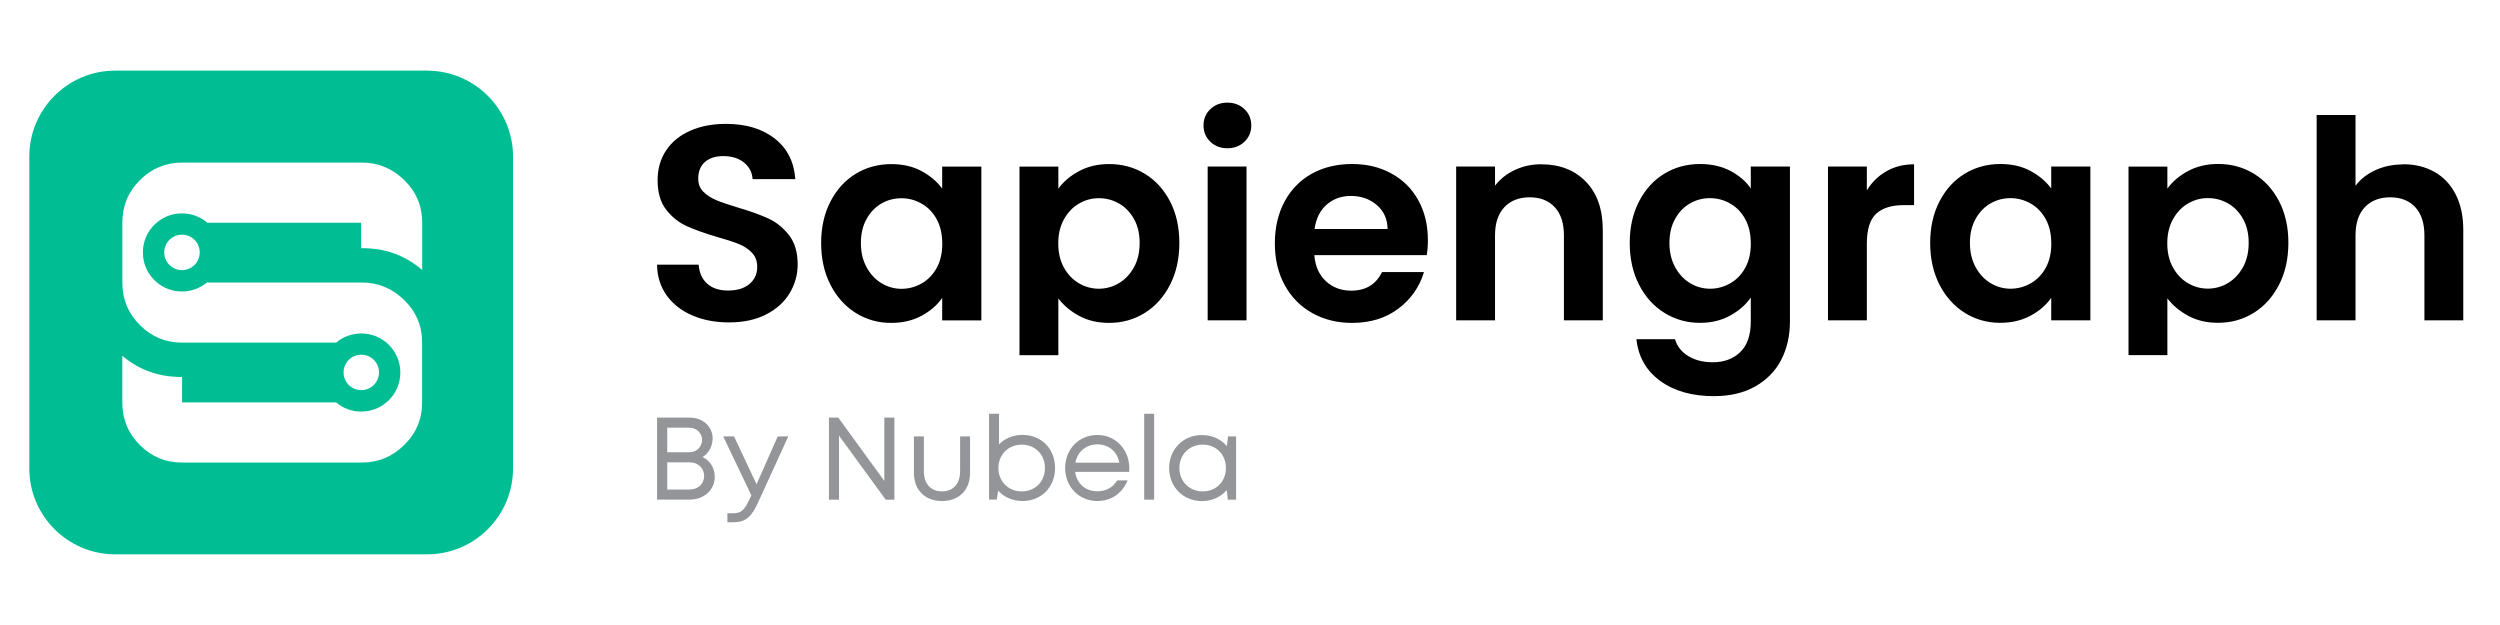
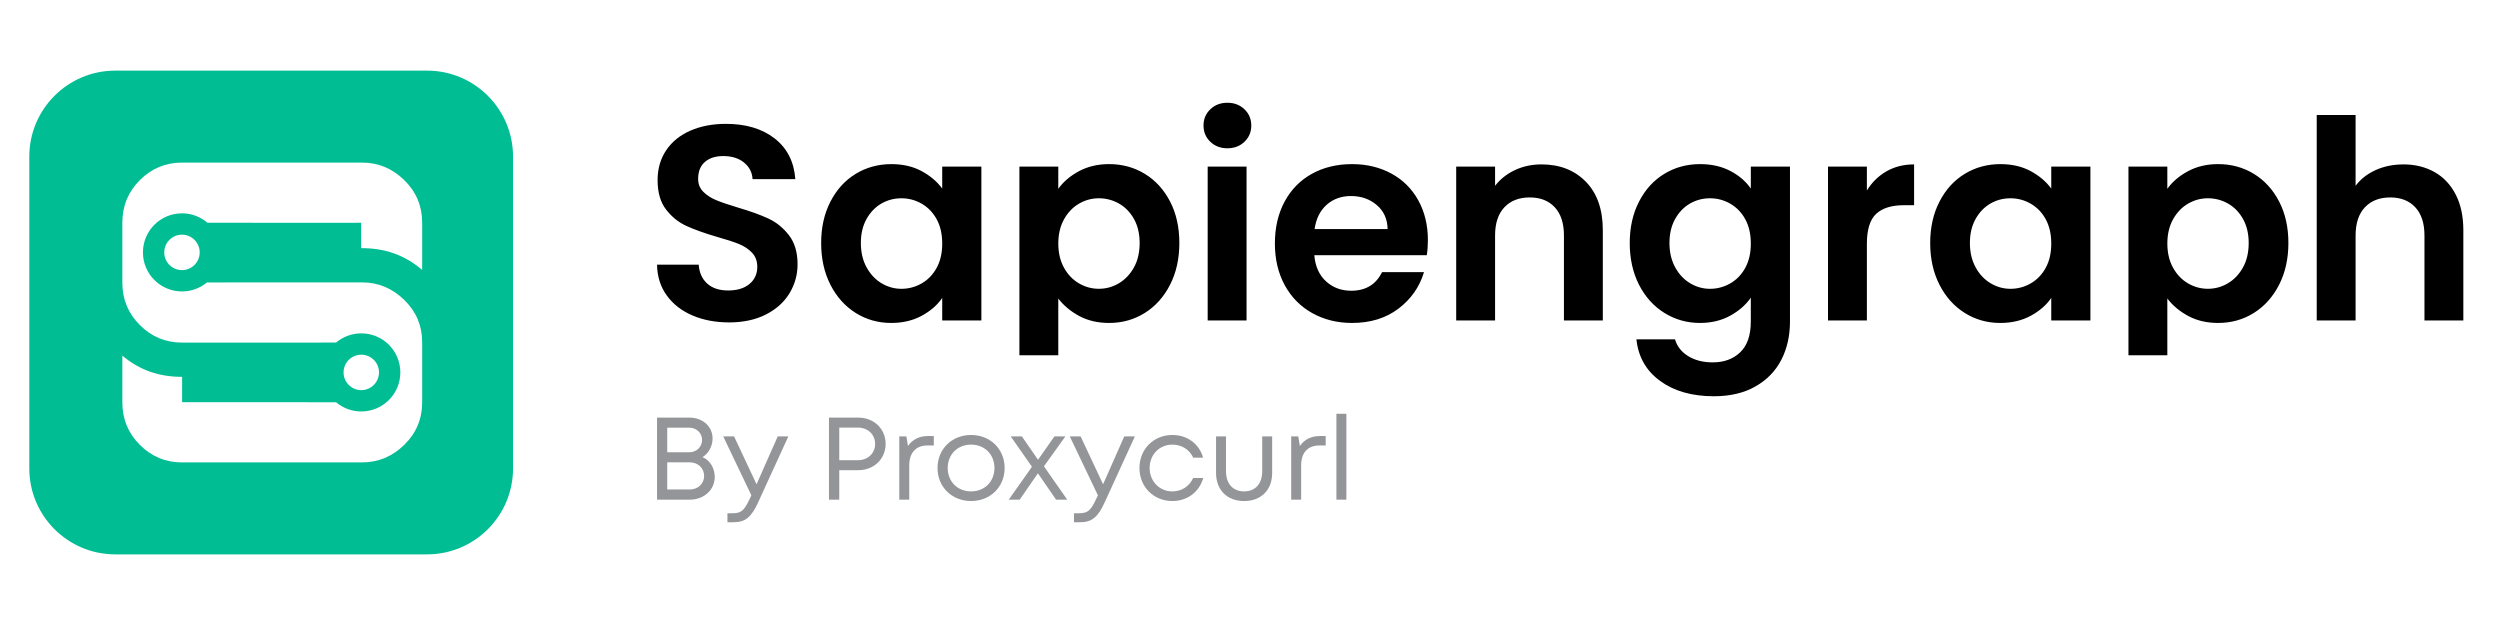
- <svg xmlns="http://www.w3.org/2000/svg" id="Layer_1" data-name="Layer 1" viewBox="0 0 512 128">
-   <defs>
-     <style>
-       .cls-1 {
-         fill: #00bd94;
-       }
- 
-       .cls-2 {
-         fill: #939598;
-       }
- 
-       .cls-3 {
-         fill-rule: evenodd;
-       }
-     </style>
-   </defs>
-   <g id="_2139447040320" data-name=" 2139447040320">
-     <g>
-       <path class="cls-3" d="M149.29,66.03c-2.77,0-5.26-.47-7.48-1.42-2.22-.95-3.97-2.31-5.26-4.09-1.29-1.78-1.95-3.89-1.99-6.31h8.53c.11,1.63,.69,2.92,1.73,3.87s2.47,1.42,4.29,1.42,3.32-.44,4.38-1.34c1.06-.89,1.59-2.06,1.59-3.5,0-1.18-.36-2.14-1.08-2.9-.72-.76-1.62-1.36-2.7-1.79s-2.57-.92-4.46-1.45c-2.58-.76-4.67-1.51-6.28-2.25-1.61-.74-2.99-1.86-4.15-3.36-1.16-1.5-1.73-3.5-1.73-6,0-2.35,.59-4.4,1.76-6.14,1.18-1.74,2.82-3.08,4.95-4.01,2.12-.93,4.55-1.39,7.28-1.39,4.09,0,7.42,1,9.98,2.99s3.97,4.77,4.24,8.33h-8.76c-.08-1.36-.65-2.49-1.73-3.38s-2.51-1.34-4.29-1.34c-1.55,0-2.8,.4-3.72,1.19-.93,.8-1.39,1.95-1.39,3.47,0,1.06,.35,1.94,1.05,2.64s1.57,1.27,2.62,1.71,2.51,.94,4.41,1.51c2.58,.76,4.68,1.52,6.31,2.27,1.63,.76,3.03,1.9,4.21,3.41,1.18,1.52,1.76,3.51,1.76,5.97,0,2.12-.55,4.09-1.65,5.92-1.1,1.82-2.71,3.27-4.83,4.35-2.12,1.08-4.64,1.62-7.56,1.62h0Zm18.88-16.27c0-3.18,.63-6.01,1.9-8.47,1.27-2.46,2.99-4.36,5.17-5.69,2.18-1.33,4.62-1.99,7.31-1.99,2.35,0,4.41,.47,6.17,1.42s3.17,2.14,4.24,3.58v-4.49h8.02v31.5h-8.02v-4.61c-1.02,1.48-2.44,2.7-4.24,3.67-1.8,.97-3.88,1.45-6.23,1.45-2.65,0-5.07-.68-7.25-2.05s-3.9-3.29-5.17-5.77c-1.27-2.48-1.9-5.34-1.9-8.56h0Zm24.8,.11c0-1.93-.38-3.59-1.14-4.98-.76-1.38-1.78-2.45-3.07-3.18-1.29-.74-2.67-1.11-4.15-1.11s-2.84,.36-4.09,1.08c-1.25,.72-2.27,1.77-3.04,3.16-.78,1.38-1.17,3.02-1.17,4.92s.39,3.55,1.17,4.98c.78,1.42,1.8,2.51,3.07,3.27s2.63,1.14,4.07,1.14,2.86-.37,4.15-1.11c1.29-.74,2.31-1.8,3.07-3.18,.76-1.38,1.14-3.04,1.14-4.98h0Zm23.77-11.21c1.02-1.44,2.44-2.64,4.24-3.61,1.8-.97,3.86-1.45,6.17-1.45,2.69,0,5.13,.66,7.31,1.99,2.18,1.33,3.9,3.21,5.17,5.66s1.9,5.28,1.9,8.5-.63,6.08-1.9,8.56-2.99,4.41-5.17,5.77c-2.18,1.36-4.62,2.05-7.31,2.05-2.31,0-4.35-.47-6.11-1.42-1.76-.95-3.19-2.14-4.29-3.58v11.62h-7.96V34.12h7.96v4.55h0Zm16.66,11.09c0-1.9-.39-3.54-1.17-4.92-.78-1.38-1.8-2.44-3.07-3.16-1.27-.72-2.64-1.08-4.12-1.08s-2.8,.37-4.07,1.11-2.29,1.81-3.07,3.21c-.78,1.4-1.17,3.05-1.17,4.95s.39,3.55,1.17,4.95,1.8,2.47,3.07,3.21c1.27,.74,2.63,1.11,4.07,1.11s2.85-.38,4.12-1.14,2.29-1.84,3.07-3.24c.78-1.4,1.17-3.07,1.17-5h0Zm17.97-19.39c-1.4,0-2.57-.44-3.5-1.34-.93-.89-1.39-2-1.39-3.33s.46-2.44,1.39-3.33c.93-.89,2.1-1.34,3.5-1.34s2.57,.44,3.5,1.34c.93,.89,1.39,2,1.39,3.33s-.46,2.44-1.39,3.33c-.93,.89-2.09,1.34-3.5,1.34Zm3.92,3.75v31.5h-7.96v-31.5h7.96Zm37.14,15.07c0,1.14-.08,2.16-.23,3.07h-23.03c.19,2.28,.99,4.06,2.39,5.35,1.4,1.29,3.13,1.93,5.17,1.93,2.96,0,5.06-1.27,6.31-3.81h8.59c-.91,3.03-2.65,5.53-5.23,7.48-2.58,1.95-5.74,2.93-9.5,2.93-3.03,0-5.75-.67-8.16-2.02-2.41-1.35-4.28-3.25-5.63-5.72-1.35-2.46-2.02-5.31-2.02-8.53s.66-6.12,1.99-8.59c1.33-2.46,3.19-4.36,5.57-5.69,2.39-1.33,5.14-1.99,8.25-1.99s5.68,.65,8.05,1.93c2.37,1.29,4.21,3.12,5.52,5.49,1.31,2.37,1.96,5.09,1.96,8.16h0Zm-8.25-2.28c-.04-2.05-.78-3.69-2.22-4.92-1.44-1.23-3.2-1.85-5.29-1.85-1.97,0-3.63,.6-4.98,1.79-1.35,1.19-2.17,2.85-2.47,4.98h14.96Zm31.5-13.25c3.75,0,6.79,1.18,9.1,3.55,2.31,2.37,3.47,5.68,3.47,9.92v18.48h-7.96v-17.4c0-2.5-.63-4.43-1.88-5.77-1.25-1.35-2.96-2.02-5.12-2.02s-3.93,.67-5.2,2.02c-1.27,1.35-1.91,3.27-1.91,5.77v17.4h-7.96v-31.5h7.96v3.92c1.06-1.37,2.42-2.44,4.07-3.21,1.65-.78,3.46-1.17,5.43-1.17h0Zm32.47-.06c2.35,0,4.42,.46,6.2,1.39,1.78,.93,3.19,2.13,4.21,3.61v-4.49h8.02v31.73c0,2.92-.59,5.52-1.76,7.82-1.18,2.29-2.94,4.11-5.29,5.46-2.35,1.35-5.19,2.02-8.53,2.02-4.47,0-8.14-1.04-11-3.13-2.86-2.09-4.48-4.93-4.86-8.53h7.9c.42,1.44,1.32,2.59,2.7,3.44,1.38,.85,3.06,1.28,5.03,1.28,2.31,0,4.19-.69,5.63-2.08,1.44-1.38,2.16-3.48,2.16-6.28v-4.89c-1.02,1.48-2.44,2.71-4.24,3.7-1.8,.99-3.86,1.48-6.17,1.48-2.65,0-5.08-.68-7.28-2.05-2.2-1.36-3.93-3.29-5.2-5.77-1.27-2.48-1.9-5.34-1.9-8.56s.63-6.01,1.9-8.47c1.27-2.46,2.99-4.36,5.17-5.69,2.18-1.33,4.62-1.99,7.31-1.99h0Zm10.41,16.26c0-1.93-.38-3.59-1.14-4.98-.76-1.38-1.78-2.45-3.07-3.18-1.29-.74-2.67-1.11-4.15-1.11s-2.84,.36-4.09,1.08c-1.25,.72-2.27,1.77-3.04,3.16-.78,1.38-1.17,3.02-1.17,4.92s.39,3.55,1.17,4.98c.78,1.42,1.8,2.51,3.07,3.27s2.63,1.14,4.07,1.14,2.86-.37,4.15-1.11c1.29-.74,2.31-1.8,3.07-3.18,.76-1.38,1.14-3.04,1.14-4.98h0Zm23.77-10.86c1.02-1.67,2.36-2.98,4.01-3.92,1.65-.95,3.54-1.42,5.66-1.42v8.36h-2.1c-2.5,0-4.39,.59-5.66,1.76-1.27,1.18-1.91,3.22-1.91,6.14v15.7h-7.96v-31.5h7.96v4.89h0Zm12.97,10.75c0-3.18,.63-6.01,1.9-8.47,1.27-2.46,2.99-4.36,5.17-5.69,2.18-1.33,4.62-1.99,7.31-1.99,2.35,0,4.41,.47,6.17,1.42,1.76,.95,3.17,2.14,4.24,3.58v-4.49h8.02v31.5h-8.02v-4.61c-1.02,1.48-2.44,2.7-4.24,3.67-1.8,.97-3.88,1.45-6.23,1.45-2.65,0-5.07-.68-7.25-2.05s-3.9-3.29-5.17-5.77c-1.27-2.48-1.9-5.34-1.9-8.56h0Zm24.8,.11c0-1.93-.38-3.59-1.14-4.98-.76-1.38-1.78-2.45-3.07-3.18-1.29-.74-2.67-1.11-4.15-1.11s-2.84,.36-4.09,1.08c-1.25,.72-2.27,1.77-3.04,3.16-.78,1.38-1.17,3.02-1.17,4.92s.39,3.55,1.17,4.98c.78,1.42,1.8,2.51,3.07,3.27s2.63,1.14,4.07,1.14,2.86-.37,4.15-1.11c1.29-.74,2.31-1.8,3.07-3.18,.76-1.38,1.14-3.04,1.14-4.98h0Zm23.77-11.21c1.02-1.44,2.44-2.64,4.24-3.61,1.8-.97,3.86-1.45,6.17-1.45,2.69,0,5.13,.66,7.31,1.99,2.18,1.33,3.9,3.21,5.17,5.66,1.27,2.45,1.9,5.28,1.9,8.5s-.63,6.08-1.9,8.56c-1.27,2.48-2.99,4.41-5.17,5.77-2.18,1.36-4.62,2.05-7.31,2.05-2.31,0-4.35-.47-6.11-1.42-1.76-.95-3.19-2.14-4.29-3.58v11.62h-7.96V34.12h7.96v4.55h0Zm16.66,11.09c0-1.9-.39-3.54-1.17-4.92-.78-1.38-1.8-2.44-3.07-3.16-1.27-.72-2.64-1.08-4.12-1.08s-2.8,.37-4.07,1.11c-1.27,.74-2.29,1.81-3.07,3.21-.78,1.4-1.17,3.05-1.17,4.95s.39,3.55,1.17,4.95,1.8,2.47,3.07,3.21c1.27,.74,2.63,1.11,4.07,1.11s2.85-.38,4.12-1.14,2.29-1.84,3.07-3.24c.78-1.4,1.17-3.07,1.17-5h0Zm31.67-16.09c2.39,0,4.51,.52,6.37,1.56,1.86,1.04,3.31,2.58,4.35,4.61,1.04,2.03,1.56,4.46,1.56,7.31v18.48h-7.96v-17.4c0-2.5-.63-4.43-1.88-5.77-1.25-1.35-2.96-2.02-5.12-2.02s-3.93,.67-5.2,2.02c-1.27,1.35-1.91,3.27-1.91,5.77v17.4h-7.96V23.55h7.96v14.5c1.02-1.37,2.39-2.44,4.09-3.21,1.71-.78,3.6-1.17,5.69-1.17h0Z" />
-       <g>
-         <path class="cls-2" d="M143.87,93.61c1.55,.67,2.51,2.25,2.51,4.09,0,2.61-2.2,4.62-5.09,4.62h-6.72v-16.8h6.64c2.75,0,4.74,1.84,4.74,4.29,0,1.51-.81,3.05-2.07,3.8h0Zm-2.71-6.02h-4.51v5.03h4.52c1.49,0,2.62-1.12,2.62-2.52s-1.15-2.51-2.63-2.51Zm.11,12.66c1.68,0,2.94-1.17,2.94-2.78s-1.26-2.78-2.93-2.78h-4.63v5.56h4.62Z" />
-         <path class="cls-2" d="M161.45,89.37l-6.18,13.5c-1.4,3.07-2.63,4.09-5.08,4.09h-1.22v-1.84h1.05c1.73,0,2.35-.53,3.39-2.7l.47-.97-5.77-12.08h2.22l4.61,9.81,4.34-9.81h2.17Z" />
-         <path class="cls-2" d="M183.17,85.53v16.8h-1.78l-9.56-13.11v13.11h-2.06v-16.8h1.91l9.43,12.96v-12.96h2.06Z" />
-         <path class="cls-2" d="M187.17,96.86v-7.49h2.04v7.16c0,2.55,1.42,4.11,3.71,4.11s3.71-1.58,3.71-4.11v-7.16h2.04v7.49c0,3.48-2.24,5.75-5.75,5.75s-5.75-2.27-5.75-5.75Z" />
-         <path class="cls-2" d="M216.08,95.85c0,3.86-2.78,6.76-6.68,6.76-2.03,0-3.78-.8-4.98-2.13l-.28,1.84h-1.58v-17.59h2.04v6.27c1.2-1.21,2.87-1.93,4.8-1.93,3.91,0,6.68,2.88,6.68,6.76Zm-2.08,0c0-2.76-2-4.79-4.75-4.79s-4.78,2.06-4.78,4.79,2.03,4.79,4.78,4.79,4.75-2.03,4.75-4.79Z" />
-         <path class="cls-2" d="M231.24,96.64h-11.05c.32,2.4,2.11,3.98,4.56,3.98,1.79,0,3.24-.84,4.04-2.24h2.15c-1.1,2.67-3.38,4.23-6.19,4.23-3.76,0-6.61-2.9-6.61-6.77s2.85-6.76,6.61-6.76,6.53,3.03,6.53,6.82c0,.25-.02,.49-.04,.74Zm-11-1.89h9c-.44-2.31-2.19-3.74-4.49-3.74s-4.09,1.48-4.51,3.74Z" />
-         <path class="cls-2" d="M234.33,84.74h2.04v17.59h-2.04v-17.59Z" />
-         <path class="cls-2" d="M253.15,89.37v12.96h-1.69l-.22-1.96c-1.2,1.4-2.98,2.25-5.09,2.25-3.83,0-6.71-2.9-6.71-6.76s2.88-6.76,6.71-6.76c2.12,0,3.92,.86,5.11,2.27l.25-1.99h1.62Zm-2.08,6.48c0-2.76-2-4.79-4.75-4.79s-4.78,2.06-4.78,4.79,2.03,4.79,4.78,4.79,4.75-2.03,4.75-4.79Z" />
-       </g>
-     </g>
-   </g>
-   <path class="cls-1" d="M87.46,14.46H23.61c-9.73,0-17.61,7.89-17.61,17.61v63.85c0,9.73,7.89,17.61,17.61,17.61h63.85c9.73,0,17.61-7.89,17.61-17.61V32.08c0-9.73-7.89-17.61-17.61-17.61Zm-1,40.81l-.05-.04c-1.85-1.55-3.76-2.65-5.81-3.37-2.04-.72-4.22-1.04-6.61-1.04h-.03v-5.2c-5.41,0-31.46,.01-31.49,0-.71-.61-1.53-1.1-2.43-1.43-.86-.32-1.8-.49-2.78-.49-2.21,0-4.21,.9-5.66,2.34s-2.34,3.45-2.34,5.66,.9,4.21,2.34,5.66c1.45,1.45,3.45,2.34,5.66,2.34,.95,0,1.87-.17,2.72-.47,.88-.32,1.69-.79,2.39-1.37,.02-.02,29.05,0,31.78,0,3.3,0,6.18,1.2,8.63,3.59,1.22,1.19,2.14,2.51,2.75,3.95s.92,3,.92,4.68v12.35c0,1.71-.31,3.29-.92,4.74-.61,1.45-1.53,2.78-2.75,3.97-1.22,1.19-2.55,2.09-3.99,2.69-1.44,.6-2.98,.9-4.63,.9H37.27c-3.36,0-6.23-1.19-8.63-3.58-2.39-2.39-3.59-5.3-3.59-8.71v-9.57l.05,.04c1.79,1.49,3.68,2.57,5.69,3.27,2.01,.7,4.16,1.03,6.47,1.03h.03v5.2c5.45,0,31.5-.02,31.54,0,.71,.6,1.52,1.08,2.41,1.4,.85,.31,1.78,.48,2.75,.48,2.21,0,4.21-.9,5.66-2.34,1.45-1.45,2.34-3.45,2.34-5.66s-.9-4.21-2.34-5.66-3.45-2.34-5.66-2.34c-.96,0-1.89,.17-2.74,.48-.89,.32-1.71,.8-2.41,1.4-.03,.02-28.84,0-31.56,0-3.36,0-6.23-1.2-8.63-3.59-1.19-1.19-2.09-2.51-2.69-3.95-.6-1.44-.9-3-.9-4.68v-12.35c0-3.42,1.2-6.32,3.59-8.71,1.19-1.19,2.51-2.09,3.95-2.69,1.44-.6,3-.9,4.68-.9h36.89c3.3,0,6.18,1.2,8.63,3.59,1.22,1.19,2.14,2.52,2.75,3.97,.61,1.45,.92,3.03,.92,4.74v9.68Zm-45.56-3.58c0,1-.41,1.91-1.06,2.57-.66,.66-1.57,1.06-2.57,1.06s-1.91-.41-2.57-1.06c-.66-.66-1.06-1.57-1.06-2.57s.41-1.91,1.06-2.57c.66-.66,1.57-1.06,2.57-1.06s1.91,.41,2.57,1.06c.66,.66,1.06,1.57,1.06,2.57Zm29.46,24.58c0-1,.41-1.91,1.06-2.57,.66-.66,1.57-1.06,2.57-1.06s1.91,.41,2.57,1.06c.66,.66,1.06,1.57,1.06,2.57s-.41,1.91-1.06,2.57c-.66,.66-1.57,1.06-2.57,1.06s-1.91-.41-2.57-1.06c-.66-.66-1.06-1.57-1.06-2.57Z" />
+ <svg xmlns="http://www.w3.org/2000/svg" id="a" width="512" height="128" viewBox="0 0 512 128">
+   <path d="m143.871,93.613c1.261-.743,2.066-2.289,2.066-3.795,0-2.449-1.989-4.291-4.737-4.291h-6.638v16.802h6.725c2.889,0,5.09-2.018,5.09-4.624,0-1.837-.953-3.426-2.507-4.092Zm-7.224-6.024h4.508c1.477,0,2.632,1.085,2.632,2.514,0,1.399-1.125,2.52-2.617,2.52h-4.523v-5.034Zm4.618,12.656l-4.618.001v-5.56h4.628c1.671,0,2.93,1.195,2.93,2.779,0,1.609-1.261,2.781-2.941,2.781Z" fill="#939598" />
+   <path d="m154.943,99.178l-4.609-9.81h-2.219l5.767,12.078-.467.971c-1.042,2.166-1.654,2.695-3.388,2.695h-1.046v1.843h1.22c2.446,0,3.679-1.02,5.076-4.09l6.178-13.497h-2.174l-4.339,9.81Z" fill="#939598" />
+   <path d="m175.797,85.528l-6.024-.001v16.802h2.106v-6.039h3.919c3.193,0,5.577-2.309,5.577-5.383,0-3.092-2.408-5.38-5.577-5.38Zm-.109,8.723l-3.809.001v-6.683h3.809c2.061,0,3.536,1.423,3.536,3.34,0,1.92-1.475,3.342-3.536,3.342Z" fill="#939598" />
+   <path d="m185.956,91.341l-.332-1.973h-1.449v12.961h2.04v-7.042c0-2.518,1.335-4.056,3.708-4.056h1.323v-1.931l-1.147-.001c-1.866,0-3.226.715-4.143,2.041Z" fill="#939598" />
+   <path d="m198.878,89.084c-3.926,0-6.872,2.857-6.872,6.765,0,3.884,2.946,6.764,6.872,6.764,3.928,0,6.872-2.881,6.872-6.764s-2.944-6.765-6.872-6.765Zm.001,11.555l-.001-.001c-2.772,0-4.788-2.015-4.788-4.79,0-2.776,2.014-4.79,4.788-4.79s4.788,2.016,4.788,4.79-2.013,4.79-4.788,4.79Z" fill="#939598" />
+   <polygon points="218.196 89.368 215.952 89.368 212.586 94.159 209.275 89.368 206.987 89.368 211.343 95.593 206.59 102.33 208.834 102.33 212.564 96.93 216.282 102.33 218.57 102.33 213.795 95.502 218.196 89.368" fill="#939598" />
+   <path d="m225.914,99.178l-4.609-9.81h-2.219l5.767,12.078-.467.971c-1.042,2.166-1.654,2.695-3.388,2.695h-1.046v1.843h1.22c2.446,0,3.679-1.02,5.076-4.09l6.178-13.497h-2.174l-4.339,9.81Z" fill="#939598" />
+   <path d="m240.094,100.639c-2.637,0-4.651-2.083-4.651-4.79,0-2.709,1.99-4.79,4.651-4.79,1.909,0,3.517,1.016,4.281,2.678h2.021c-.785-2.81-3.211-4.653-6.301-4.653-3.835,0-6.735,2.901-6.735,6.765,0,3.86,2.902,6.764,6.734,6.764,3.062,0,5.536-1.86,6.327-4.721h-2.064c-.791,1.733-2.356,2.746-4.262,2.746Z" fill="#939598" />
+   <path d="m258.499,96.532c0,2.524-1.397,4.106-3.707,4.106-2.288,0-3.706-1.561-3.706-4.106v-7.164h-2.04v7.493c0,3.478,2.261,5.752,5.746,5.752,3.508,0,5.747-2.274,5.747-5.752v-7.493h-2.04v7.164Z" fill="#939598" />
+   <path d="m266.214,91.341l-.332-1.973h-1.448v12.961h2.04v-7.042c0-2.518,1.335-4.056,3.707-4.056h1.323v-1.931l-1.147-.001c-1.866,0-3.226.715-4.143,2.041Z" fill="#939598" />
+   <rect x="273.697" y="84.742" width="2.04" height="17.588" fill="#939598" />
+   <path d="m149.292,66.027c-2.769,0-5.26-.474-7.478-1.422-2.218-.948-3.972-2.313-5.26-4.094-1.29-1.782-1.953-3.887-1.991-6.312h8.53c.113,1.63.692,2.919,1.734,3.867s2.473,1.422,4.294,1.422c1.858,0,3.318-.445,4.379-1.337,1.062-.891,1.592-2.056,1.592-3.498,0-1.175-.36-2.141-1.08-2.9-.719-.758-1.621-1.355-2.702-1.791s-2.568-.92-4.464-1.45c-2.578-.758-4.673-1.507-6.285-2.246-1.612-.739-2.994-1.858-4.152-3.356-1.157-1.497-1.734-3.498-1.734-6,0-2.35.588-4.397,1.764-6.142,1.175-1.744,2.824-3.081,4.948-4.009,2.123-.928,4.549-1.393,7.279-1.393,4.094,0,7.421.995,9.98,2.986s3.972,4.768,4.237,8.331h-8.758c-.075-1.365-.654-2.493-1.734-3.383s-2.511-1.337-4.294-1.337c-1.554,0-2.796.399-3.725,1.195-.928.796-1.393,1.953-1.393,3.47,0,1.061.351,1.943,1.052,2.645s1.574,1.27,2.617,1.706,2.511.938,4.407,1.507c2.579.757,4.683,1.515,6.312,2.274,1.631.758,3.034,1.896,4.209,3.413,1.175,1.517,1.764,3.506,1.764,5.971,0,2.123-.551,4.094-1.649,5.915-1.1,1.819-2.712,3.269-4.835,4.351-2.123,1.08-4.644,1.621-7.563,1.621l-.001-.003Zm18.88-16.265c0-3.184.634-6.01,1.904-8.473,1.27-2.465,2.994-4.361,5.175-5.686,2.18-1.327,4.616-1.991,7.308-1.991,2.35,0,4.407.474,6.17,1.422s3.174,2.141,4.237,3.583v-4.493h8.019v31.505h-8.019v-4.606c-1.023,1.478-2.437,2.702-4.237,3.668-1.801.966-3.876,1.45-6.227,1.45-2.654,0-5.07-.683-7.251-2.048s-3.905-3.289-5.175-5.773c-1.27-2.483-1.904-5.335-1.904-8.558v.001Zm24.795.113c0-1.934-.379-3.592-1.138-4.976-.757-1.384-1.782-2.445-3.071-3.184-1.29-.739-2.672-1.108-4.152-1.108s-2.844.36-4.094,1.08c-1.252.721-2.265,1.772-3.043,3.156-.776,1.384-1.165,3.024-1.165,4.92s.389,3.555,1.165,4.976c.776,1.422,1.801,2.512,3.071,3.271s2.625,1.138,4.066,1.138c1.478,0,2.862-.369,4.152-1.108,1.29-.739,2.313-1.801,3.071-3.184.758-1.384,1.138-3.043,1.138-4.977v-.003Zm23.77-11.203c1.023-1.44,2.437-2.645,4.237-3.612,1.801-.966,3.857-1.45,6.17-1.45,2.692,0,5.129.664,7.308,1.991,2.18,1.327,3.905,3.213,5.175,5.659s1.904,5.279,1.904,8.502-.634,6.075-1.904,8.558-2.994,4.408-5.175,5.773c-2.179,1.365-4.616,2.048-7.308,2.048-2.313,0-4.351-.474-6.113-1.422-1.764-.948-3.194-2.141-4.294-3.583v11.616h-7.962v-38.629h7.962v4.55-.001Zm16.663,11.09c0-1.896-.389-3.535-1.165-4.92-.776-1.384-1.801-2.436-3.071-3.156-1.27-.719-2.645-1.08-4.122-1.08-1.44,0-2.796.369-4.066,1.108s-2.293,1.81-3.071,3.212c-.776,1.402-1.165,3.052-1.165,4.948s.389,3.545,1.165,4.948,1.801,2.473,3.071,3.213c1.27.739,2.625,1.108,4.066,1.108,1.478,0,2.852-.379,4.122-1.138s2.293-1.839,3.071-3.241c.776-1.402,1.165-3.071,1.165-5.005v.003Zm17.97-19.393c-1.403,0-2.568-.445-3.498-1.335-.928-.891-1.393-2.001-1.393-3.326,0-1.327.464-2.437,1.393-3.326.928-.891,2.095-1.337,3.498-1.337s2.569.445,3.498,1.337c.928.891,1.394,1.999,1.394,3.326s-.464,2.436-1.394,3.326c-.928.891-2.094,1.335-3.498,1.335Zm3.924,3.753v31.505h-7.962v-31.505h7.962Zm37.136,15.07c0,1.138-.075,2.161-.227,3.071h-23.032c.19,2.275.986,4.057,2.388,5.346,1.403,1.29,3.127,1.934,5.175,1.934,2.957,0,5.062-1.27,6.312-3.81h8.588c-.909,3.034-2.654,5.526-5.232,7.478-2.578,1.953-5.744,2.929-9.498,2.929-3.032,0-5.753-.673-8.159-2.019-2.408-1.345-4.284-3.251-5.629-5.716-1.347-2.465-2.019-5.307-2.019-8.53,0-3.261.664-6.123,1.991-8.586,1.327-2.465,3.186-4.361,5.574-5.686,2.388-1.327,5.137-1.991,8.246-1.991,2.996,0,5.678.645,8.047,1.934,2.37,1.29,4.209,3.119,5.516,5.489,1.308,2.369,1.962,5.09,1.962,8.159l-.002-.001Zm-8.246-2.274c-.038-2.048-.776-3.687-2.218-4.92-1.44-1.232-3.204-1.849-5.289-1.849-1.971,0-3.63.597-4.977,1.791-1.345,1.195-2.171,2.854-2.473,4.977h14.957,0Zm31.505-13.251c3.753,0,6.786,1.185,9.099,3.555,2.313,2.37,3.469,5.677,3.469,9.923v18.483h-7.962v-17.402c0-2.502-.626-4.426-1.876-5.773-1.252-1.347-2.957-2.019-5.118-2.019-2.199,0-3.933.672-5.204,2.019-1.27,1.347-1.906,3.271-1.906,5.773v17.402h-7.962v-31.505h7.962v3.924c1.062-1.366,2.417-2.437,4.066-3.213,1.649-.776,3.46-1.165,5.431-1.165v-.001Zm32.472-.057c2.35,0,4.416.464,6.198,1.394,1.782.928,3.186,2.133,4.209,3.611v-4.493h8.019v31.733c0,2.919-.588,5.525-1.764,7.819-1.175,2.293-2.937,4.114-5.289,5.459-2.35,1.347-5.194,2.019-8.53,2.019-4.474,0-8.141-1.043-11.004-3.128-2.862-2.086-4.483-4.928-4.862-8.53h7.904c.417,1.44,1.317,2.587,2.7,3.441,1.384.853,3.061,1.28,5.033,1.28,2.313,0,4.189-.692,5.629-2.076,1.44-1.384,2.161-3.478,2.161-6.283v-4.89c-1.023,1.479-2.437,2.712-4.237,3.697-1.801.986-3.857,1.478-6.17,1.478-2.654,0-5.08-.683-7.28-2.048-2.199-1.365-3.933-3.289-5.204-5.773-1.27-2.483-1.904-5.335-1.904-8.558,0-3.184.634-6.01,1.904-8.473,1.27-2.465,2.994-4.361,5.175-5.686,2.18-1.327,4.616-1.991,7.308-1.991h.004Zm10.407,16.265c0-1.934-.379-3.592-1.138-4.976-.757-1.384-1.782-2.445-3.071-3.184-1.29-.739-2.672-1.108-4.152-1.108s-2.844.36-4.094,1.08c-1.252.721-2.265,1.772-3.043,3.156-.776,1.384-1.165,3.024-1.165,4.92s.389,3.555,1.165,4.976c.776,1.422,1.801,2.512,3.071,3.271s2.625,1.138,4.066,1.138c1.478,0,2.862-.369,4.152-1.108,1.29-.739,2.313-1.801,3.071-3.184.758-1.384,1.138-3.043,1.138-4.977v-.003Zm23.77-10.861c1.023-1.669,2.36-2.976,4.009-3.924,1.649-.948,3.535-1.422,5.659-1.422v8.36h-2.104c-2.502,0-4.389.588-5.659,1.764-1.27,1.175-1.906,3.223-1.906,6.142v15.696h-7.962v-31.505h7.962v4.89-.001Zm12.966,10.748c0-3.184.634-6.01,1.904-8.473,1.27-2.465,2.994-4.361,5.175-5.686,2.18-1.327,4.616-1.991,7.308-1.991,2.35,0,4.407.474,6.17,1.422,1.764.948,3.174,2.141,4.237,3.583v-4.493h8.019v31.505h-8.019v-4.606c-1.023,1.478-2.437,2.702-4.237,3.668-1.801.966-3.876,1.45-6.227,1.45-2.654,0-5.07-.683-7.251-2.048s-3.905-3.289-5.175-5.773c-1.27-2.483-1.904-5.335-1.904-8.558v.001Zm24.795.113c0-1.934-.379-3.592-1.138-4.976-.757-1.384-1.782-2.445-3.071-3.184-1.29-.739-2.672-1.108-4.152-1.108s-2.844.36-4.094,1.08c-1.252.721-2.265,1.772-3.043,3.156-.776,1.384-1.165,3.024-1.165,4.92s.389,3.555,1.165,4.976c.776,1.422,1.801,2.512,3.071,3.271s2.625,1.138,4.066,1.138c1.478,0,2.862-.369,4.152-1.108,1.29-.739,2.313-1.801,3.071-3.184.758-1.384,1.138-3.043,1.138-4.977v-.003Zm23.77-11.203c1.023-1.44,2.437-2.645,4.237-3.612,1.801-.966,3.857-1.45,6.17-1.45,2.692,0,5.129.664,7.308,1.991,2.18,1.327,3.905,3.213,5.175,5.659,1.27,2.445,1.904,5.279,1.904,8.502s-.634,6.075-1.904,8.558c-1.27,2.483-2.994,4.408-5.175,5.773-2.179,1.365-4.616,2.048-7.308,2.048-2.313,0-4.351-.474-6.113-1.422-1.764-.948-3.194-2.141-4.294-3.583v11.616h-7.962v-38.629h7.962v4.55-.001Zm16.663,11.09c0-1.896-.389-3.535-1.165-4.92-.776-1.384-1.801-2.436-3.071-3.156-1.27-.719-2.645-1.08-4.122-1.08-1.44,0-2.796.369-4.066,1.108-1.27.739-2.293,1.81-3.071,3.212-.776,1.402-1.165,3.052-1.165,4.948s.389,3.545,1.165,4.948,1.801,2.473,3.071,3.213c1.27.739,2.625,1.108,4.066,1.108,1.478,0,2.852-.379,4.122-1.138s2.293-1.839,3.071-3.241c.776-1.402,1.165-3.071,1.165-5.005v.003Zm31.675-16.095c2.388,0,4.511.521,6.37,1.564,1.858,1.043,3.308,2.579,4.351,4.607,1.043,2.028,1.564,4.464,1.564,7.308v18.483h-7.962v-17.402c0-2.502-.626-4.426-1.876-5.773-1.252-1.347-2.957-2.019-5.118-2.019-2.199,0-3.933.672-5.204,2.019-1.27,1.347-1.906,3.271-1.906,5.773v17.402h-7.962V23.547h7.962v14.503c1.023-1.366,2.388-2.437,4.094-3.213,1.706-.776,3.602-1.165,5.686-1.165v-.003Z" fill-rule="evenodd" />
+   <path d="m87.46,14.464H23.613c-9.727,0-17.613,7.886-17.613,17.613v63.847c0,9.727,7.886,17.613,17.613,17.613h63.847c9.727,0,17.613-7.886,17.613-17.613v-63.847c0-9.727-7.886-17.613-17.613-17.613Zm-1,40.81l-.047-.039c-1.851-1.55-3.762-2.654-5.806-3.371-2.044-.716-4.223-1.044-6.614-1.044h-.029v-5.198c-5.408,0-31.464.014-31.486-.007-.712-.611-1.533-1.1-2.431-1.431-.863-.319-1.799-.494-2.775-.494-2.208,0-4.209.895-5.656,2.342s-2.342,3.448-2.342,5.656.895,4.209,2.342,5.656c1.447,1.447,3.448,2.342,5.656,2.342.954,0,1.869-.167,2.715-.472.877-.316,1.688-.785,2.392-1.371.022-.018,29.052-.007,31.783-.007,3.301,0,6.177,1.196,8.626,3.587,1.222,1.195,2.143,2.512,2.754,3.949s.919,2.997.919,4.676v12.353c0,1.707-.306,3.287-.919,4.738-.611,1.452-1.53,2.778-2.754,3.971-1.222,1.195-2.554,2.091-3.992,2.69-1.438.597-2.982.898-4.633.898h-36.892l-.003.004c-3.358,0-6.234-1.196-8.626-3.587-2.391-2.391-3.587-5.295-3.587-8.711v-9.569l.047.039c1.791,1.493,3.677,2.569,5.692,3.272,2.013.702,4.162,1.032,6.473,1.032h.029v5.198c5.454,0,31.503-.018,31.535.007.707.597,1.525,1.076,2.413,1.401.855.313,1.781.483,2.746.483,2.208,0,4.209-.895,5.656-2.342,1.447-1.447,2.342-3.448,2.342-5.656s-.895-4.209-2.342-5.656-3.448-2.342-5.656-2.342c-.965,0-1.889.171-2.744.483-.888.324-1.706.803-2.413,1.401-.031.024-28.841.007-31.563.007-3.358,0-6.234-1.196-8.626-3.587-1.195-1.195-2.091-2.512-2.69-3.95-.597-1.438-.898-2.996-.898-4.676v-12.353c0-3.416,1.196-6.32,3.587-8.711,1.195-1.195,2.512-2.091,3.95-2.69,1.438-.597,2.997-.898,4.676-.898h36.892c3.301,0,6.177,1.196,8.626,3.587,1.222,1.195,2.142,2.519,2.754,3.971.611,1.452.919,3.033.919,4.74v9.68Zm-45.562-3.583c0,1.001-.407,1.91-1.064,2.566-.656.656-1.565,1.064-2.566,1.064s-1.91-.407-2.566-1.064c-.656-.656-1.064-1.565-1.064-2.566s.407-1.91,1.064-2.566c.656-.657,1.565-1.064,2.566-1.064s1.91.407,2.566,1.064c.657.656,1.064,1.565,1.064,2.566Zm29.462,24.579c0-1.001.407-1.91,1.064-2.566.656-.656,1.565-1.064,2.566-1.064s1.91.407,2.566,1.064c.656.656,1.064,1.565,1.064,2.566s-.407,1.91-1.064,2.566c-.656.656-1.565,1.064-2.566,1.064s-1.91-.407-2.566-1.064c-.656-.656-1.064-1.565-1.064-2.566Z" fill="#00bd94" />
</svg>
